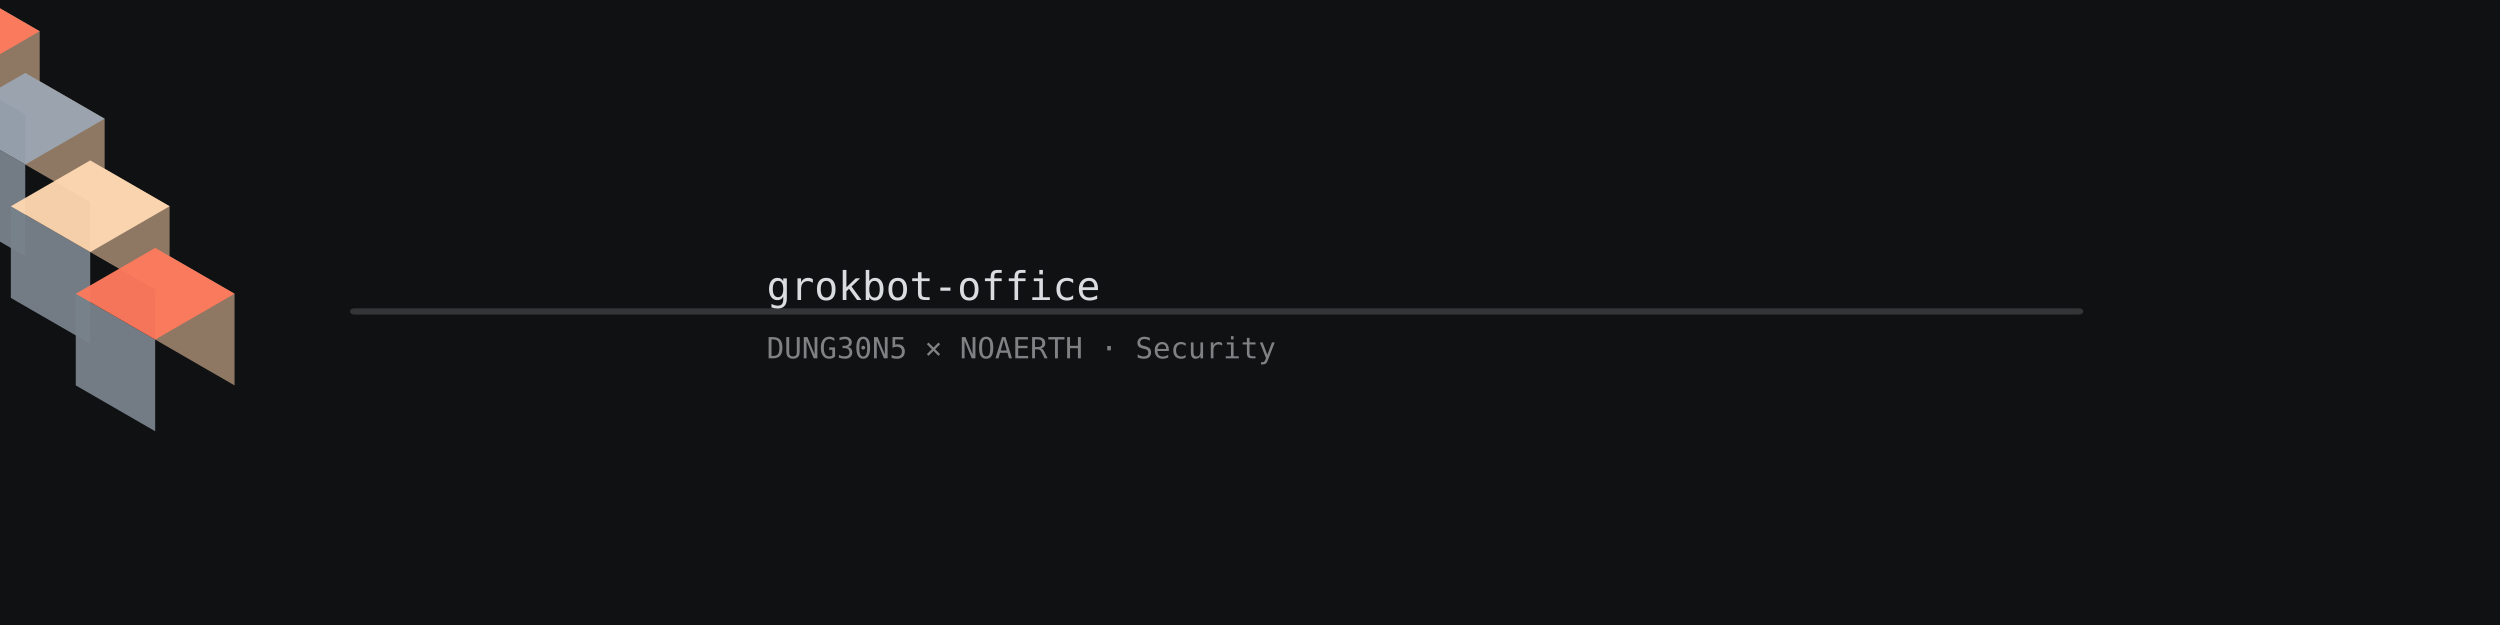
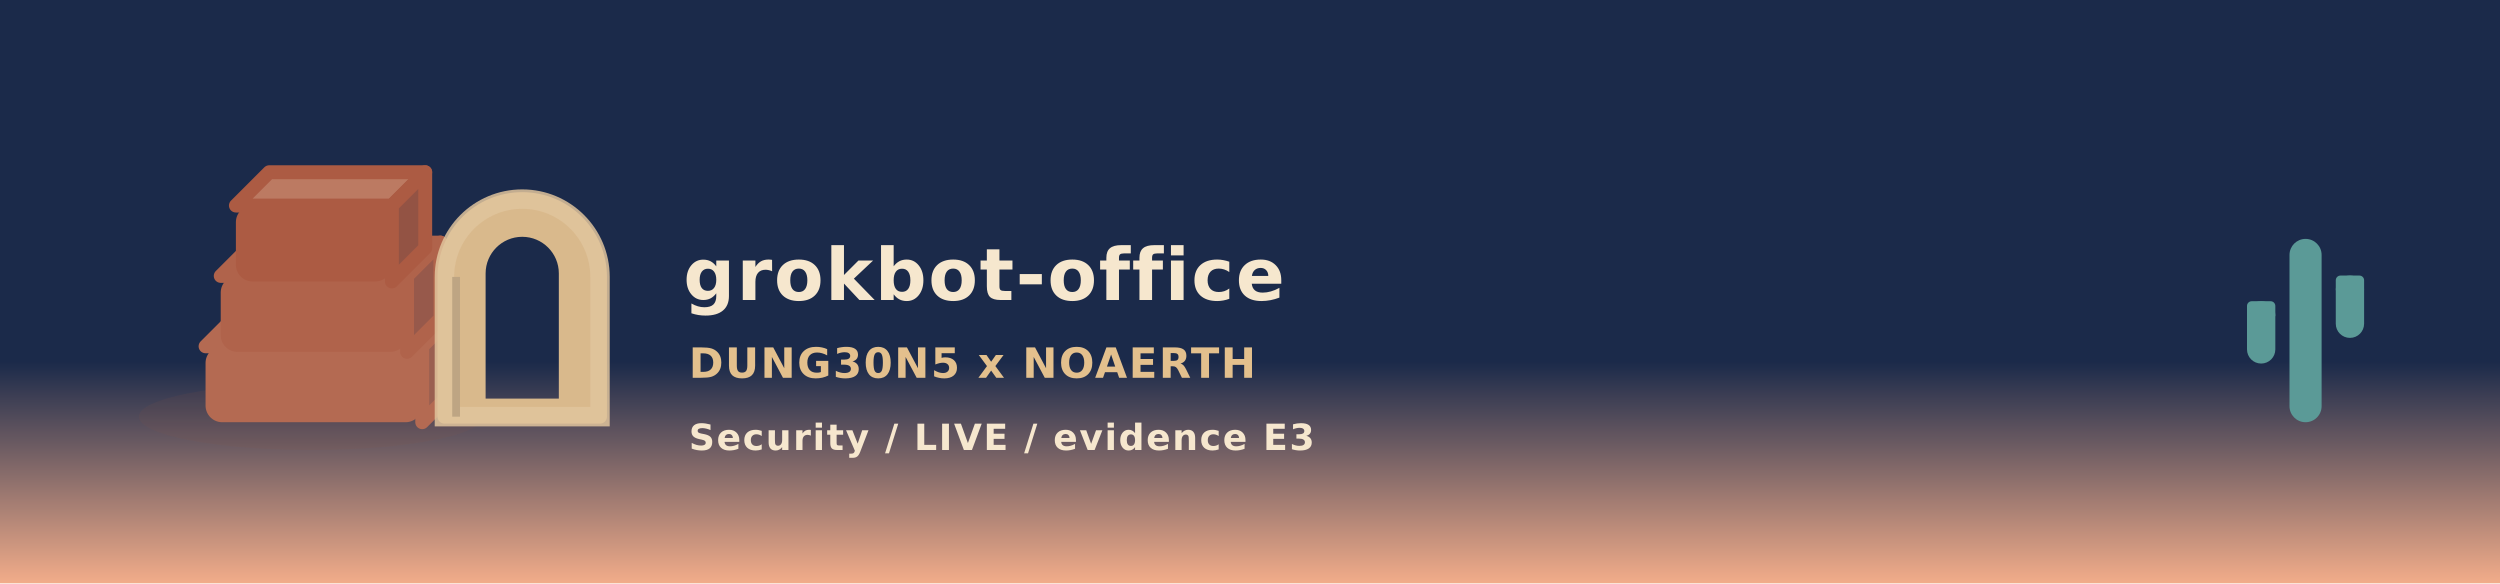
- <svg xmlns="http://www.w3.org/2000/svg" viewBox="0 0 1200 300" width="1200" height="300" role="img" aria-label="grokbot-office identity object">
-   <rect width="1200" height="300" fill="#0f1113" />
-   <defs>
-     <linearGradient id="gft" x1="0" y1="0" x2="1" y2="1">
-       <stop offset="0%" stop-color="#ff7a5c" />
-       <stop offset="100%" stop-color="#9aa5b1" />
-     </linearGradient>
-   </defs>
-   <rect x="168.00" y="148.00" width="832.00" height="3.00" rx="2.00" fill="rgba(241,243,245,0.160)" opacity="1.00" />
-   <polygon points="-19.05,37.00 19.05,59.00 19.05,15.00 -19.05,-7.00" fill="#947d67" opacity="0.95" />
-   <polygon points="-57.16,59.00 -19.05,81.00 -19.05,37.00 -57.16,15.00" fill="#78818a" opacity="0.95" />
-   <polygon points="-19.05,-7.00 19.05,15.00 -19.05,37.00 -57.16,15.00" fill="#ff7a5c" opacity="0.95" />
-   <polygon points="12.12,79.00 50.23,101.00 50.23,57.00 12.12,35.00" fill="#947d67" opacity="0.95" />
-   <polygon points="-25.98,101.00 12.12,123.00 12.12,79.00 -25.98,57.00" fill="#78818a" opacity="0.95" />
-   <polygon points="12.12,35.00 50.23,57.00 12.12,79.00 -25.98,57.00" fill="#9aa5b1" opacity="0.95" />
-   <polygon points="43.30,121.00 81.41,143.00 81.41,99.00 43.30,77.00" fill="#947d67" opacity="0.95" />
-   <polygon points="5.20,143.00 43.30,165.00 43.30,121.00 5.20,99.00" fill="#78818a" opacity="0.95" />
-   <polygon points="43.30,77.00 81.41,99.00 43.30,121.00 5.20,99.00" fill="#ffd8b1" opacity="0.95" />
-   <polygon points="74.48,163.00 112.58,185.00 112.58,141.00 74.48,119.00" fill="#947d67" opacity="0.95" />
-   <polygon points="36.37,185.00 74.48,207.00 74.48,163.00 36.37,141.00" fill="#78818a" opacity="0.95" />
-   <polygon points="74.48,119.00 112.58,141.00 74.48,163.00 36.37,141.00" fill="#ff7a5c" opacity="0.95" />
-   <text x="368" y="144" font-family="ui-monospace,Menlo,monospace" font-size="19" fill="rgba(241,243,245,0.900)">grokbot-office</text>
-   <text x="368" y="172" font-family="ui-monospace,Menlo,monospace" font-size="14" fill="rgba(241,243,245,0.500)">DUNG30N5 × NOAERTH · Security</text>
+ <svg xmlns="http://www.w3.org/2000/svg" width="900" height="210" viewBox="0 0 900 210" role="img" aria-label="grokbot-office - identity object">
+   <linearGradient id="skyf" x1="0" y1="0" x2="0" y2="1">
+     <stop offset="0" stop-color="#1b2a4a" />
+     <stop offset="0.62" stop-color="#1b2a4a" />
+     <stop offset="1" stop-color="#f3ad8a" />
+   </linearGradient>
+   <rect width="900" height="210" fill="url(#skyf)" />
+   <rect x="0" y="352" width="900" height="-142" fill="#e3c08d" />
+   <rect x="0" y="352" width="900" height="3" fill="#e6c596" />
+   <ellipse cx="112" cy="150" rx="62" ry="12" fill="rgba(138,90,68,0.11)" />
+   <path d="M74,124.67 L152,124.67 L164,112.67 L86,112.67 Z" fill="#c3866d" stroke="#b46a52" stroke-width="5" stroke-linejoin="round" />
+   <path d="M152,124.67 L164,112.67 L164,140 L152,152 Z" fill="#9a5f51" stroke="#b46a52" stroke-width="5" stroke-linejoin="round" />
+   <rect x="74" y="124.67" width="78" height="27.33" rx="6" fill="#b46a52" />
+   <path d="M79.46,99.33 L146.54,99.33 L158.54,87.33 L91.46,87.33 Z" fill="#bf8068" stroke="#b0634b" stroke-width="5" stroke-linejoin="round" />
+   <path d="M146.54,99.33 L158.54,87.33 L158.54,114.67 L146.54,126.67 Z" fill="#97594b" stroke="#b0634b" stroke-width="5" stroke-linejoin="round" />
+   <rect x="79.46" y="99.33" width="67.08" height="27.33" rx="6" fill="#b0634b" />
+   <path d="M84.92,74 L141.08,74 L153.08,62 L96.92,62 Z" fill="#bc7a62" stroke="#ac5b43" stroke-width="5" stroke-linejoin="round" />
+   <path d="M141.08,74 L153.08,62 L153.08,89.33 L141.08,101.33 Z" fill="#935344" stroke="#ac5b43" stroke-width="5" stroke-linejoin="round" />
+   <rect x="84.92" y="74" width="56.16" height="27.33" rx="6" fill="#ac5b43" />
+   <path d="M160,150 L160,99.68 A28,28 0 0 1 216,99.68 L216,150 Z M172.32,146 L172.32,98.43 A15.68,15.68 0 0 1 203.68,98.43 L203.68,146 Z" fill="#d9b98c" fill-rule="evenodd" stroke="#d9b98c" stroke-width="5" stroke-linejoin="round" />
+   <path d="M160,150 L160,99.68 A28,28 0 0 1 216,99.68 L216,150 Z" fill="none" stroke="#e0c49c" stroke-width="7" stroke-linecap="round" opacity="0.85" />
+   <rect x="162.8" y="99.68" width="2.8" height="50.32" fill="#bea583" />
+   <text x="246" y="108" font-family="Verdana,DejaVu Sans,sans-serif" font-size="26" font-weight="700" letter-spacing="0.6" fill="#f6e7ce" text-anchor="start">grokbot-office</text>
+   <text x="248" y="136" font-family="Verdana,DejaVu Sans,sans-serif" font-size="15" font-weight="700" letter-spacing="0.6" fill="#e3c08d" text-anchor="start">DUNG30N5 x NOAERTH</text>
+   <text x="248" y="162" font-family="Verdana,DejaVu Sans,sans-serif" font-size="13" font-weight="700" letter-spacing="0.6" fill="#f6e7ce" text-anchor="start">Security  /  LIVE  /  evidence E3</text>
+   <rect x="824.22" y="86" width="11.56" height="66" rx="5.78" fill="#5b9a97" />
+   <rect x="808.92" y="108.44" width="10.2" height="22.44" rx="5.1" fill="#5b9a97" />
+   <rect x="808.92" y="108.44" width="10.2" height="6.6" rx="1.7" fill="#5b9a97" />
+   <rect x="840.88" y="99.2" width="10.2" height="22.44" rx="5.1" fill="#5b9a97" />
+   <rect x="840.88" y="99.2" width="10.2" height="6.6" rx="1.7" fill="#5b9a97" />
</svg>
